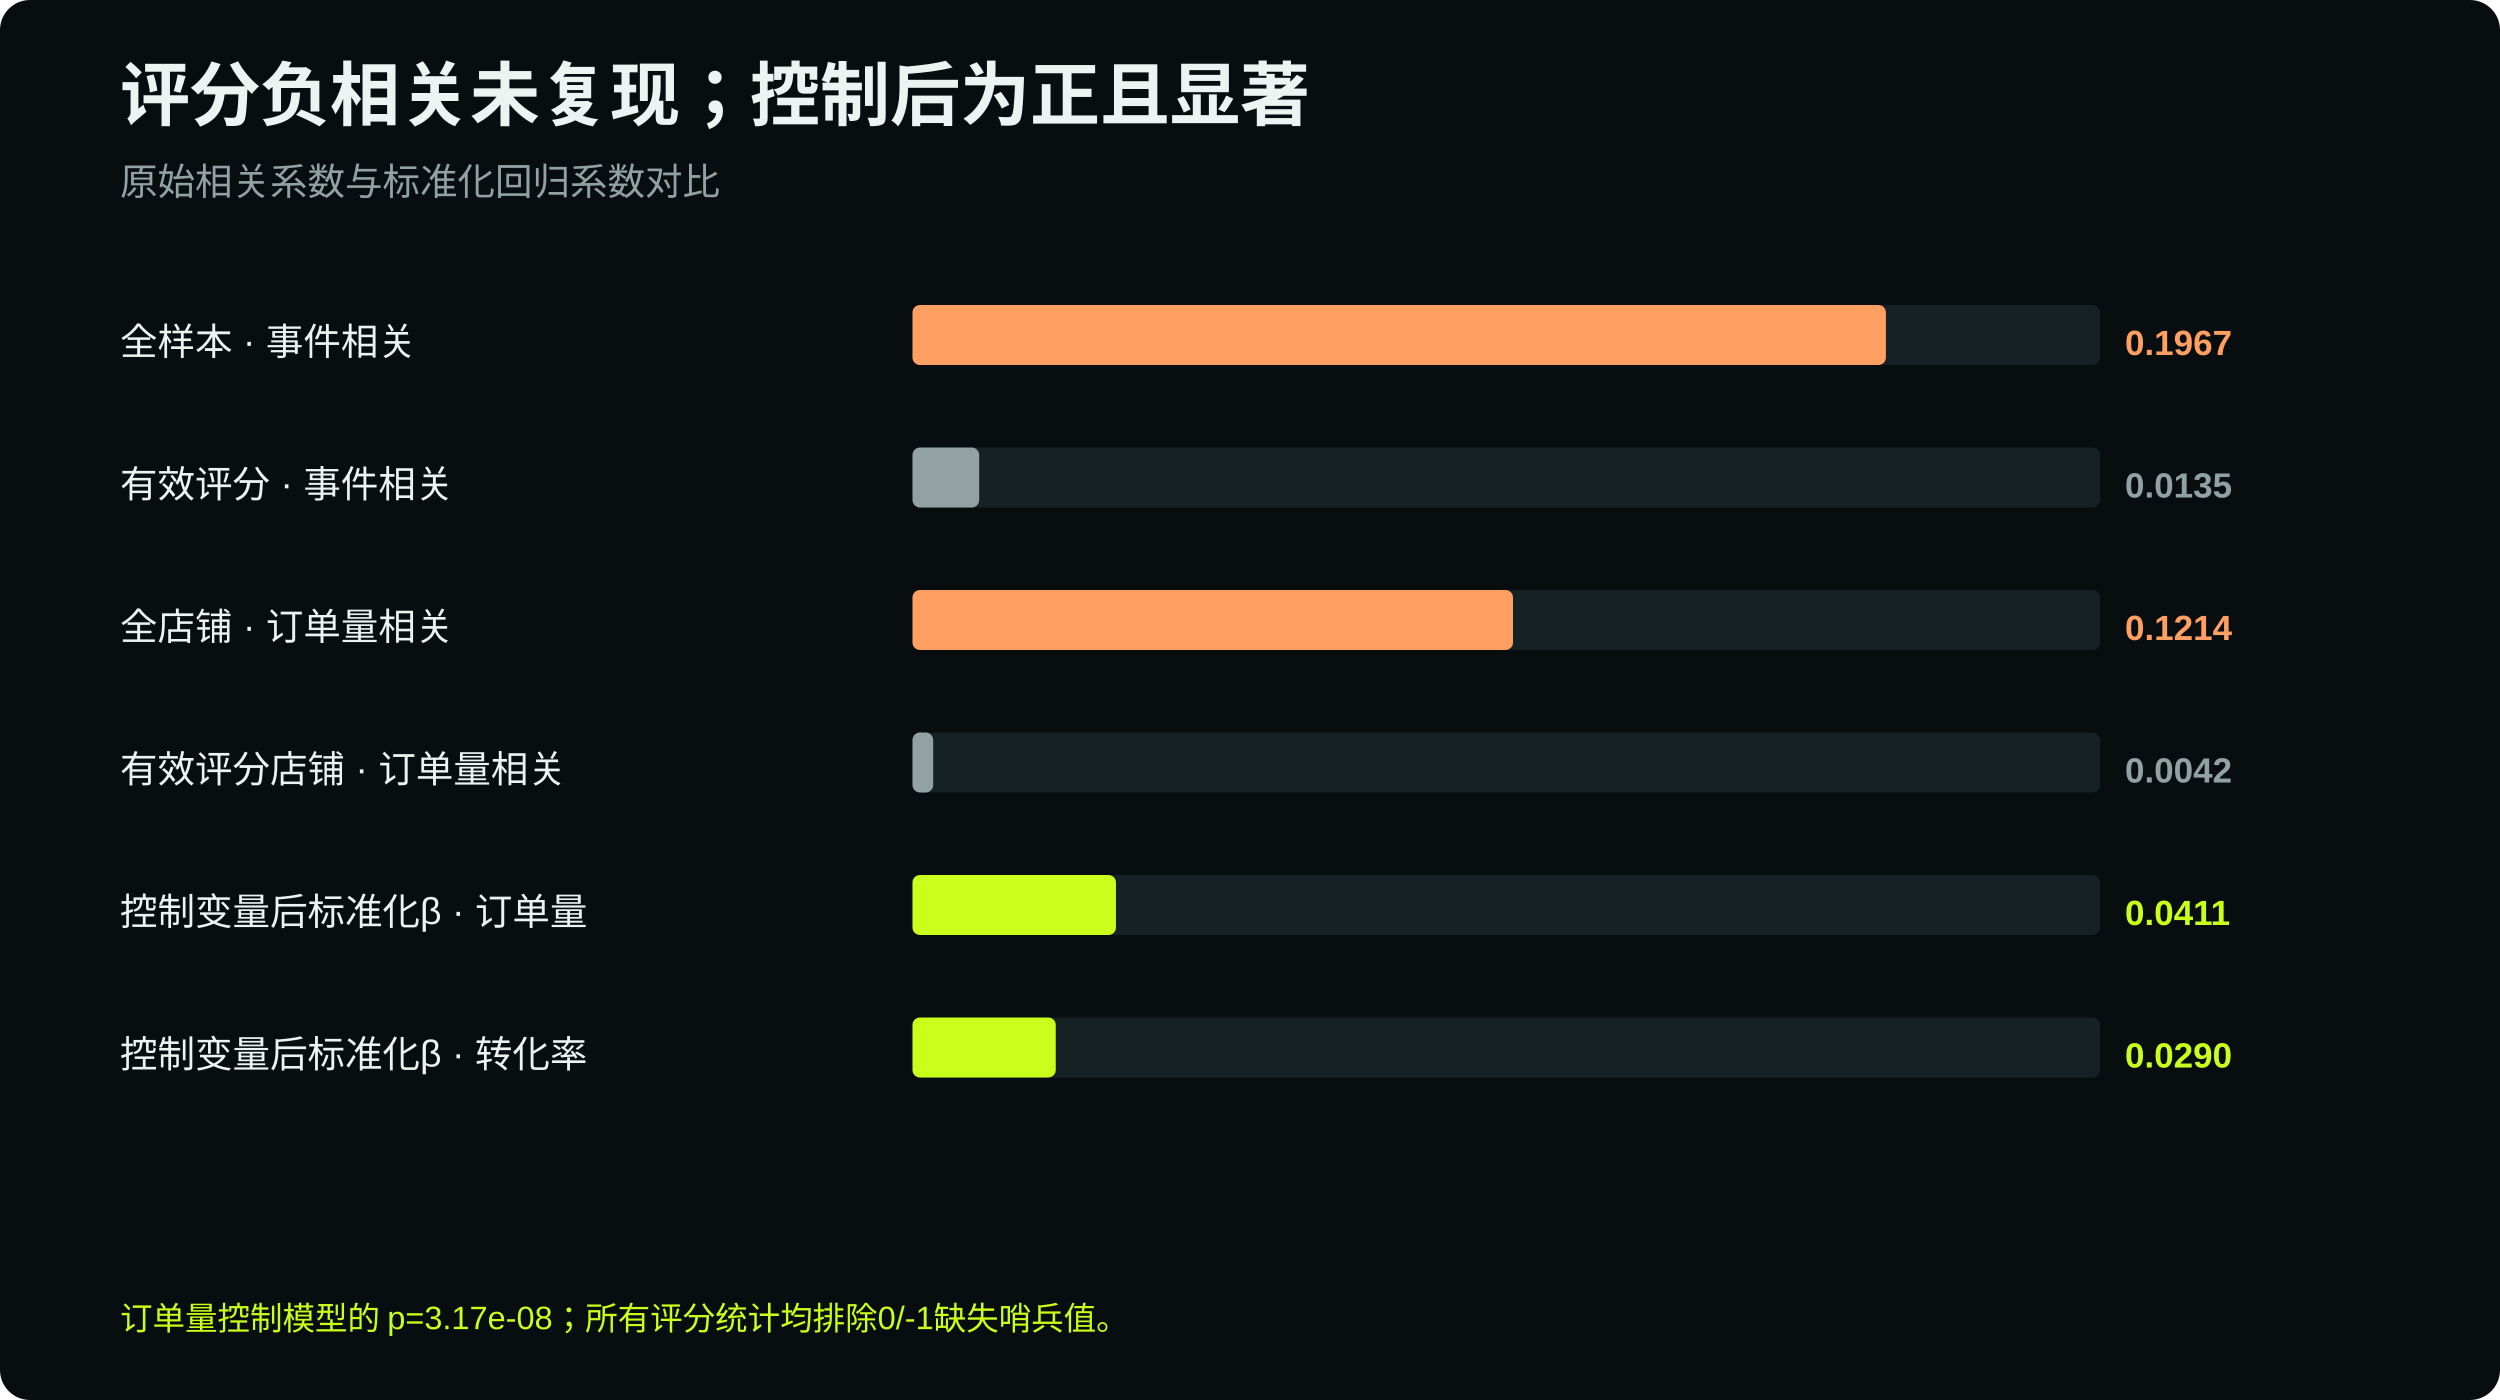
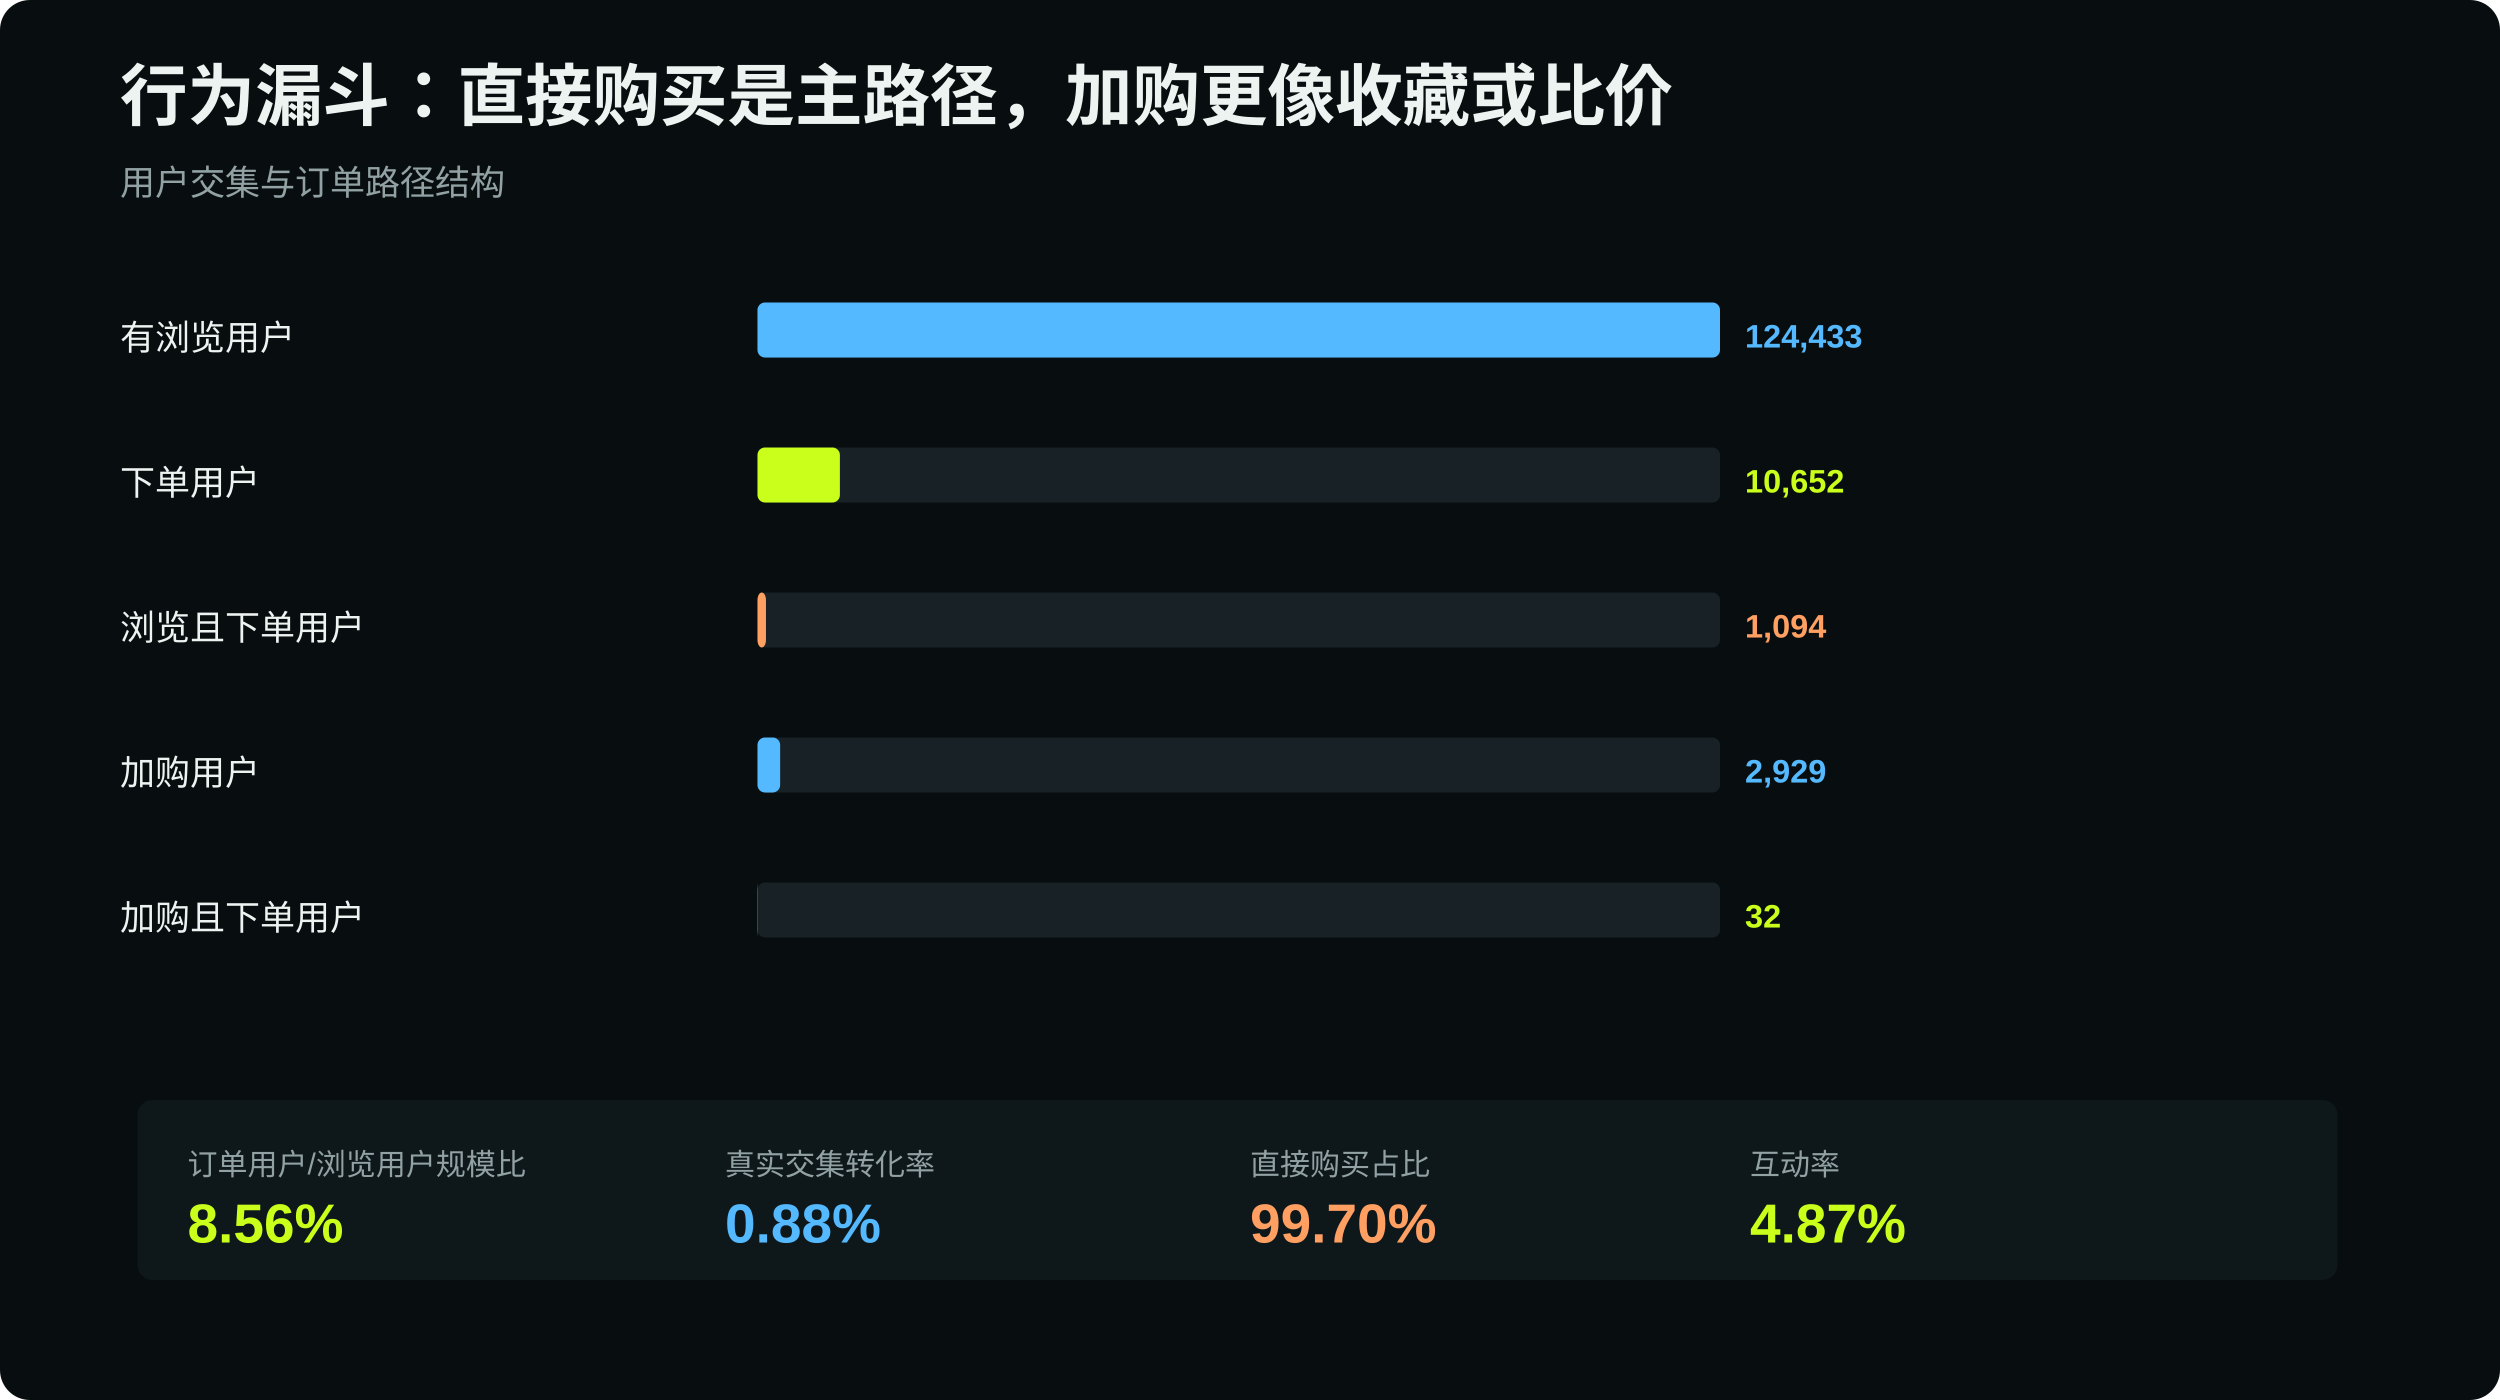
- <svg xmlns="http://www.w3.org/2000/svg" viewBox="0 0 1000 560" role="img" aria-label="Store rating sensitivity">
+ <svg xmlns="http://www.w3.org/2000/svg" viewBox="0 0 1000 560" role="img" aria-label="行为漏斗：直接购买是主路径，加购更像收藏或比价">
  <rect width="1000" height="560" rx="12" fill="#080d0f" />
-   <text x="48" y="48" font-family="Barlow Condensed, PingFang SC, Microsoft YaHei, Arial, sans-serif" font-size="28" fill="#edf3f1" text-anchor="start" font-weight="600" opacity="1">评分负相关未复现；控制后为正且显著</text>
-   <text x="48" y="78" font-family="Barlow Condensed, PingFang SC, Microsoft YaHei, Arial, sans-serif" font-size="15" fill="#91a1a4" text-anchor="start" font-weight="400" opacity="1">原始相关系数与标准化回归系数对比</text>
-   <text x="48" y="142" font-family="Barlow Condensed, PingFang SC, Microsoft YaHei, Arial, sans-serif" font-size="15" fill="#edf3f1" text-anchor="start" font-weight="400" opacity="1">全样本 · 事件相关</text>
-   <rect x="365" y="122" width="475" height="24" rx="3" fill="#162126" opacity="1" stroke="none" stroke-width="0" />
-   <rect x="365" y="122" width="389.356" height="24" rx="3" fill="#ff9f62" opacity="1" stroke="none" stroke-width="0" />
-   <text x="850" y="142" font-family="Barlow Condensed, PingFang SC, Microsoft YaHei, Arial, sans-serif" font-size="14" fill="#ff9f62" text-anchor="start" font-weight="600" opacity="1">0.1967</text>
-   <text x="48" y="199" font-family="Barlow Condensed, PingFang SC, Microsoft YaHei, Arial, sans-serif" font-size="15" fill="#edf3f1" text-anchor="start" font-weight="400" opacity="1">有效评分 · 事件相关</text>
-   <rect x="365" y="179" width="475" height="24" rx="3" fill="#162126" opacity="1" stroke="none" stroke-width="0" />
-   <rect x="365" y="179" width="26.678" height="24" rx="3" fill="#91a1a4" opacity="1" stroke="none" stroke-width="0" />
-   <text x="850" y="199" font-family="Barlow Condensed, PingFang SC, Microsoft YaHei, Arial, sans-serif" font-size="14" fill="#91a1a4" text-anchor="start" font-weight="600" opacity="1">0.0135</text>
-   <text x="48" y="256" font-family="Barlow Condensed, PingFang SC, Microsoft YaHei, Arial, sans-serif" font-size="15" fill="#edf3f1" text-anchor="start" font-weight="400" opacity="1">全店铺 · 订单量相关</text>
-   <rect x="365" y="236" width="475" height="24" rx="3" fill="#162126" opacity="1" stroke="none" stroke-width="0" />
-   <rect x="365" y="236" width="240.203" height="24" rx="3" fill="#ff9f62" opacity="1" stroke="none" stroke-width="0" />
-   <text x="850" y="256" font-family="Barlow Condensed, PingFang SC, Microsoft YaHei, Arial, sans-serif" font-size="14" fill="#ff9f62" text-anchor="start" font-weight="600" opacity="1">0.1214</text>
-   <text x="48" y="313" font-family="Barlow Condensed, PingFang SC, Microsoft YaHei, Arial, sans-serif" font-size="15" fill="#edf3f1" text-anchor="start" font-weight="400" opacity="1">有效评分店铺 · 订单量相关</text>
-   <rect x="365" y="293" width="475" height="24" rx="3" fill="#162126" opacity="1" stroke="none" stroke-width="0" />
-   <rect x="365" y="293" width="8.276" height="24" rx="3" fill="#91a1a4" opacity="1" stroke="none" stroke-width="0" />
-   <text x="850" y="313" font-family="Barlow Condensed, PingFang SC, Microsoft YaHei, Arial, sans-serif" font-size="14" fill="#91a1a4" text-anchor="start" font-weight="600" opacity="1">0.0042</text>
-   <text x="48" y="370" font-family="Barlow Condensed, PingFang SC, Microsoft YaHei, Arial, sans-serif" font-size="15" fill="#edf3f1" text-anchor="start" font-weight="400" opacity="1">控制变量后标准化β · 订单量</text>
-   <rect x="365" y="350" width="475" height="24" rx="3" fill="#162126" opacity="1" stroke="none" stroke-width="0" />
-   <rect x="365" y="350" width="81.384" height="24" rx="3" fill="#c9ff1a" opacity="1" stroke="none" stroke-width="0" />
-   <text x="850" y="370" font-family="Barlow Condensed, PingFang SC, Microsoft YaHei, Arial, sans-serif" font-size="14" fill="#c9ff1a" text-anchor="start" font-weight="600" opacity="1">0.0411</text>
-   <text x="48" y="427" font-family="Barlow Condensed, PingFang SC, Microsoft YaHei, Arial, sans-serif" font-size="15" fill="#edf3f1" text-anchor="start" font-weight="400" opacity="1">控制变量后标准化β · 转化率</text>
-   <rect x="365" y="407" width="475" height="24" rx="3" fill="#162126" opacity="1" stroke="none" stroke-width="0" />
-   <rect x="365" y="407" width="57.298" height="24" rx="3" fill="#c9ff1a" opacity="1" stroke="none" stroke-width="0" />
-   <text x="850" y="427" font-family="Barlow Condensed, PingFang SC, Microsoft YaHei, Arial, sans-serif" font-size="14" fill="#c9ff1a" text-anchor="start" font-weight="600" opacity="1">0.0290</text>
-   <text x="48" y="532" font-family="Barlow Condensed, PingFang SC, Microsoft YaHei, Arial, sans-serif" font-size="13" fill="#c9ff1a" text-anchor="start" font-weight="400" opacity="1">订单量控制模型的 p=3.17e-08；所有评分统计均排除0/-1缺失哨兵值。</text>
+   <text x="48" y="48" font-family="Barlow Condensed, PingFang SC, Microsoft YaHei, Arial, sans-serif" font-size="27" fill="#edf3f1" text-anchor="start" font-weight="600" opacity="1">行为漏斗：直接购买是主路径，加购更像收藏或比价</text>
+   <text x="48" y="78" font-family="Barlow Condensed, PingFang SC, Microsoft YaHei, Arial, sans-serif" font-size="14" fill="#91a1a4" text-anchor="start" font-weight="400" opacity="1">用户交集与订单路径结构</text>
+   <text x="48" y="140" font-family="Barlow Condensed, PingFang SC, Microsoft YaHei, Arial, sans-serif" font-size="14" fill="#edf3f1" text-anchor="start" font-weight="400" opacity="1">有浏览用户</text>
+   <rect x="303" y="121" width="385" height="22" rx="3" fill="#172126" opacity="1" stroke="none" stroke-width="0" />
+   <rect x="303" y="121" width="385" height="22" rx="3" fill="#55b9ff" opacity="1" stroke="none" stroke-width="0" />
+   <text x="698" y="139" font-family="Barlow Condensed, PingFang SC, Microsoft YaHei, Arial, sans-serif" font-size="13" fill="#55b9ff" text-anchor="start" font-weight="600" opacity="1">124,433</text>
+   <text x="48" y="198" font-family="Barlow Condensed, PingFang SC, Microsoft YaHei, Arial, sans-serif" font-size="14" fill="#edf3f1" text-anchor="start" font-weight="400" opacity="1">下单用户</text>
+   <rect x="303" y="179" width="385" height="22" rx="3" fill="#172126" opacity="1" stroke="none" stroke-width="0" />
+   <rect x="303" y="179" width="32.958" height="22" rx="3" fill="#c9ff1a" opacity="1" stroke="none" stroke-width="0" />
+   <text x="698" y="197" font-family="Barlow Condensed, PingFang SC, Microsoft YaHei, Arial, sans-serif" font-size="13" fill="#c9ff1a" text-anchor="start" font-weight="600" opacity="1">10,652</text>
+   <text x="48" y="256" font-family="Barlow Condensed, PingFang SC, Microsoft YaHei, Arial, sans-serif" font-size="14" fill="#edf3f1" text-anchor="start" font-weight="400" opacity="1">浏览且下单用户</text>
+   <rect x="303" y="237" width="385" height="22" rx="3" fill="#172126" opacity="1" stroke="none" stroke-width="0" />
+   <rect x="303" y="237" width="3.385" height="22" rx="3" fill="#ff9f62" opacity="1" stroke="none" stroke-width="0" />
+   <text x="698" y="255" font-family="Barlow Condensed, PingFang SC, Microsoft YaHei, Arial, sans-serif" font-size="13" fill="#ff9f62" text-anchor="start" font-weight="600" opacity="1">1,094</text>
+   <text x="48" y="314" font-family="Barlow Condensed, PingFang SC, Microsoft YaHei, Arial, sans-serif" font-size="14" fill="#edf3f1" text-anchor="start" font-weight="400" opacity="1">加购用户</text>
+   <rect x="303" y="295" width="385" height="22" rx="3" fill="#172126" opacity="1" stroke="none" stroke-width="0" />
+   <rect x="303" y="295" width="9.062" height="22" rx="3" fill="#55b9ff" opacity="1" stroke="none" stroke-width="0" />
+   <text x="698" y="313" font-family="Barlow Condensed, PingFang SC, Microsoft YaHei, Arial, sans-serif" font-size="13" fill="#55b9ff" text-anchor="start" font-weight="600" opacity="1">2,929</text>
+   <text x="48" y="372" font-family="Barlow Condensed, PingFang SC, Microsoft YaHei, Arial, sans-serif" font-size="14" fill="#edf3f1" text-anchor="start" font-weight="400" opacity="1">加购且下单用户</text>
+   <rect x="303" y="353" width="385" height="22" rx="3" fill="#172126" opacity="1" stroke="none" stroke-width="0" />
+   <rect x="303" y="353" width="0.099" height="22" rx="3" fill="#c9ff1a" opacity="1" stroke="none" stroke-width="0" />
+   <text x="698" y="371" font-family="Barlow Condensed, PingFang SC, Microsoft YaHei, Arial, sans-serif" font-size="13" fill="#c9ff1a" text-anchor="start" font-weight="600" opacity="1">32</text>
+   <rect x="55" y="440" width="880" height="72" rx="6" fill="#0e171a" opacity="1" stroke="none" stroke-width="0" />
+   <text x="75" y="470" font-family="Barlow Condensed, PingFang SC, Microsoft YaHei, Arial, sans-serif" font-size="12" fill="#91a1a4" text-anchor="start" font-weight="400" opacity="1">订单用户/浏览用户规模比</text>
+   <text x="75" y="497" font-family="Barlow Condensed, PingFang SC, Microsoft YaHei, Arial, sans-serif" font-size="22" fill="#c9ff1a" text-anchor="start" font-weight="600" opacity="1">8.56%</text>
+   <text x="290" y="470" font-family="Barlow Condensed, PingFang SC, Microsoft YaHei, Arial, sans-serif" font-size="12" fill="#91a1a4" text-anchor="start" font-weight="400" opacity="1">真实交集转化率</text>
+   <text x="290" y="497" font-family="Barlow Condensed, PingFang SC, Microsoft YaHei, Arial, sans-serif" font-size="22" fill="#55b9ff" text-anchor="start" font-weight="600" opacity="1">0.88%</text>
+   <text x="500" y="470" font-family="Barlow Condensed, PingFang SC, Microsoft YaHei, Arial, sans-serif" font-size="12" fill="#91a1a4" text-anchor="start" font-weight="400" opacity="1">直接购买占比</text>
+   <text x="500" y="497" font-family="Barlow Condensed, PingFang SC, Microsoft YaHei, Arial, sans-serif" font-size="22" fill="#ff9f62" text-anchor="start" font-weight="600" opacity="1">99.70%</text>
+   <text x="700" y="470" font-family="Barlow Condensed, PingFang SC, Microsoft YaHei, Arial, sans-serif" font-size="12" fill="#91a1a4" text-anchor="start" font-weight="400" opacity="1">互动率</text>
+   <text x="700" y="497" font-family="Barlow Condensed, PingFang SC, Microsoft YaHei, Arial, sans-serif" font-size="22" fill="#c9ff1a" text-anchor="start" font-weight="600" opacity="1">4.87%</text>
</svg>
